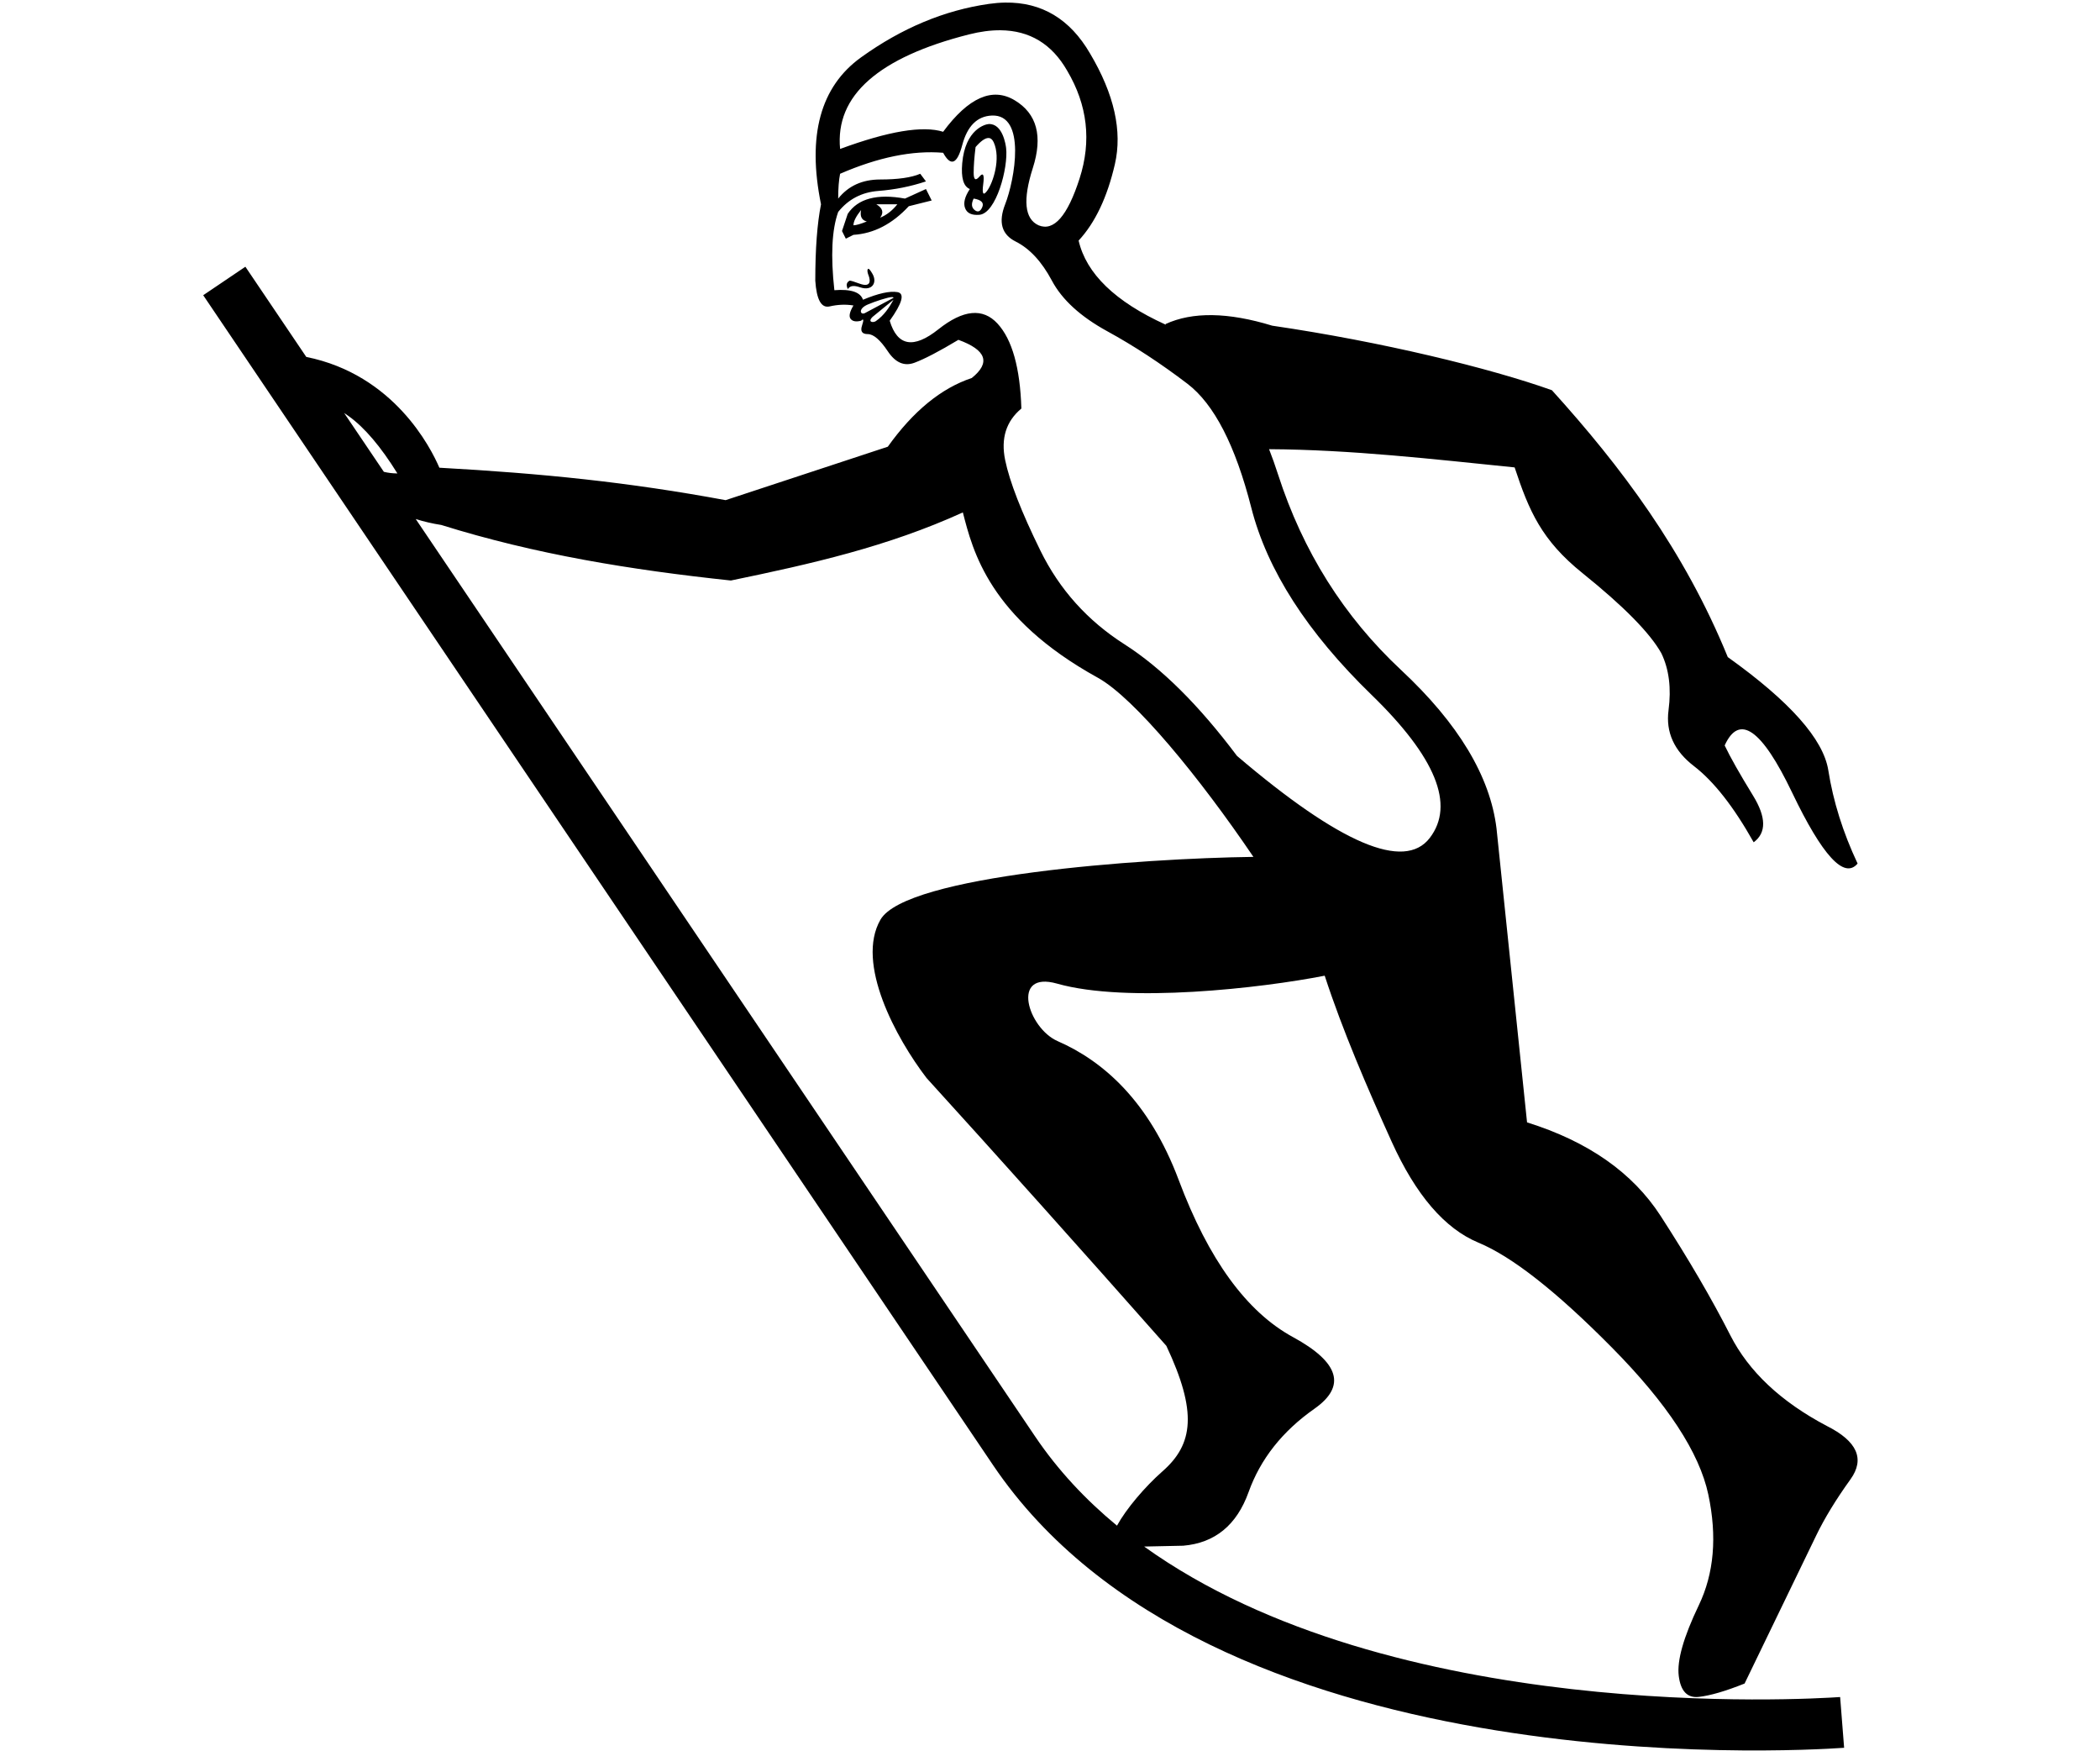
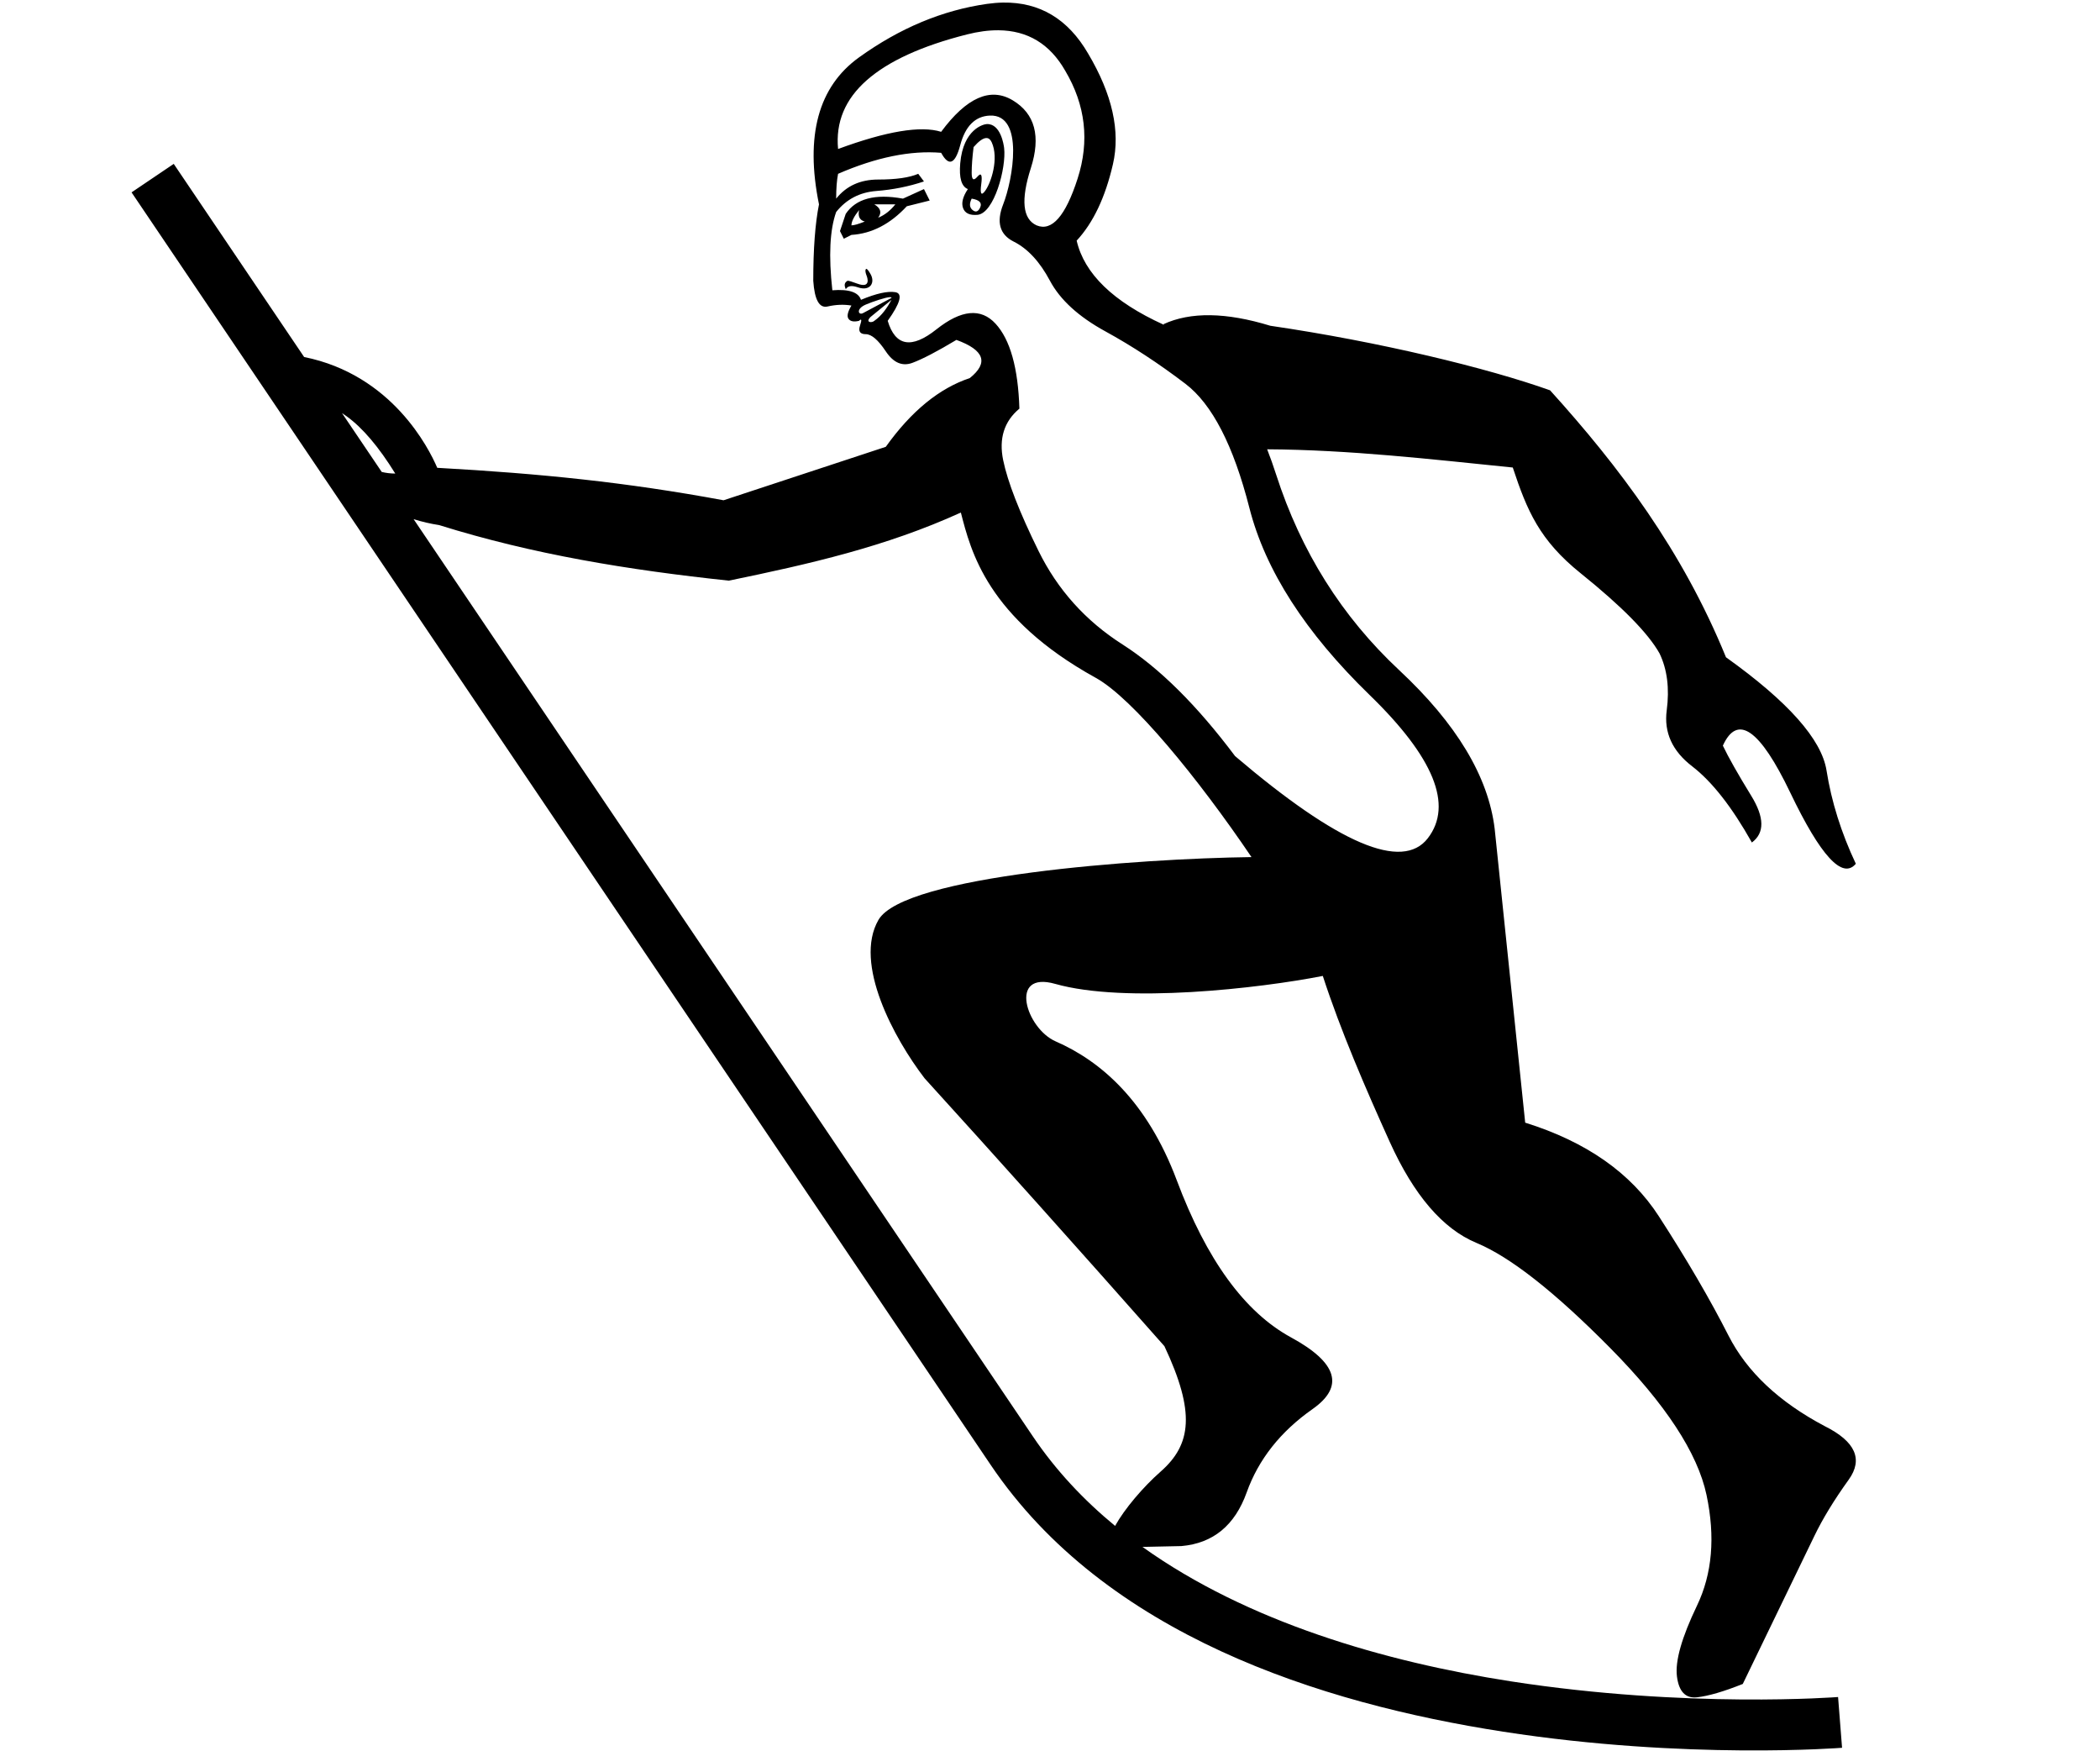
<svg xmlns="http://www.w3.org/2000/svg" width="1200" height="1000" version="1.1" id="svg1">
  <defs id="defs1" />
-   <path id="path7" style="fill:#000000;stroke:none;stroke-width:1" d="m 574.356,1.476 c -2.987,0.045 -6.071,0.295 -9.251,0.75 -25.443,3.635 -49.795,13.811 -73.057,30.53 -23.262,16.719 -30.894,44.707 -22.898,83.962 -2.181,10.904 -3.272,25.442 -3.272,43.616 0.727,10.904 3.453,15.81 8.178,14.72 4.725,-1.09 9.269,-1.27 13.631,-0.543 -2.181,3.635 -2.726,6.179 -1.636,7.633 1.09,1.454 3.089,1.818 5.997,1.091 1.454,-1.454 1.636,-0.547 0.545,2.725 -1.09,3.271 6.8e-4,4.908 3.272,4.908 3.271,0 7.088,3.271 11.45,9.814 4.362,6.542 9.45,8.723 15.265,6.542 5.815,-2.181 14.175,-6.543 25.079,-13.086 15.993,5.815 18.537,13.086 7.633,21.809 -17.446,5.816 -33.438,18.899 -47.977,39.253 l -92.685,30.532 c -55.535,-10.291 -104.426,-15.247 -163.561,-18.537 -4.834,-11.28 -25.926,-53.18 -76.047,-63.285 h -0.002 l -34.798,-51.531 -24.102,16.278 451.323,668.32 c 123.136,182.34 455.564,163.652 486.341,161.508 l -2.278,-28.995 c -19.709,1.355 -256.453,15.288 -397.717,-85.973 l 22.379,-0.479 c 18.12,-1.57 30.56,-11.791 37.324,-30.663 6.764,-18.871 19.308,-34.737 37.631,-47.596 18.323,-12.859 14.231,-26.496 -12.273,-40.91 -26.504,-14.414 -48.27,-44.33 -65.3,-89.748 -17.03,-45.418 -43.572,-68.164 -69.198,-79.344 -16.879,-7.364 -27.189,-40.47 -0.269,-32.84 40.045,11.349 116.621,2.572 152.891,-4.537 10.177,31.258 24.396,64.174 38.208,94.705 13.812,30.531 30.349,49.796 49.612,57.792 19.264,7.996 44.707,27.986 76.329,59.972 31.622,31.985 49.975,59.973 55.064,83.962 5.089,23.989 3.272,45.07 -5.451,63.243 -8.723,18.173 -12.54,31.621 -11.45,40.344 1.09,8.723 4.907,12.722 11.45,11.995 6.542,-0.727 15.265,-3.271 26.17,-7.633 22.535,-46.524 36.164,-74.693 40.889,-84.507 4.725,-9.814 11.268,-20.535 19.628,-32.166 8.36,-11.631 3.817,-21.809 -13.629,-30.532 -26.17,-13.812 -44.525,-31.076 -55.066,-51.794 -10.541,-20.718 -23.808,-43.436 -39.801,-68.151 -15.993,-24.716 -41.434,-42.526 -76.327,-53.43 L 855.152,473.279 c -3.635,-29.804 -21.808,-59.972 -54.52,-90.504 -32.712,-30.531 -56.155,-67.786 -70.331,-111.765 -1.611,-4.998 -3.315,-9.797 -5.114,-14.396 46.899,0.264 93.698,5.683 140.315,10.406 8.196,24.764 15.312,41.55 38.827,60.437 23.503,18.898 38.507,34.141 45.013,45.731 4.39,9.113 5.759,19.961 4.107,32.543 -1.662,12.591 3.187,23.241 14.547,31.952 11.343,8.727 22.711,23.229 34.103,43.506 7.35,-5.45 7.22,-14.356 -0.39,-26.717 -7.597,-12.371 -12.992,-21.907 -16.187,-28.61 8.326,-18.311 21.161,-9.364 38.505,26.844 17.345,36.208 29.829,49.749 37.455,40.626 -8.353,-17.734 -13.93,-35.486 -16.734,-53.259 -2.8,-17.778 -21.949,-39.341 -57.448,-64.688 -24.922,-61.047 -61.069,-108.889 -100.488,-152.454 -35.27,-12.622 -97.503,-27.765 -159.827,-36.877 -25.25,-7.723 -45.589,-8.025 -61.019,-0.905 l 0.269,0.386 c -0.089,-0.041 -0.179,-0.082 -0.269,-0.123 -28.714,-13.085 -45.251,-29.076 -49.612,-47.977 9.45,-10.177 16.355,-24.716 20.716,-43.616 C 641.432,74.92 636.708,53.839 622.896,30.577 611.447,10.859 595.266,1.158 574.356,1.476 Z m -2.674,15.81 c 16.697,0.136 29.405,7.836 38.129,23.102 11.631,19.627 13.993,40.165 7.087,61.609 -6.906,21.445 -14.72,30.349 -23.443,26.715 -7.996,-3.635 -9.087,-14.54 -3.272,-32.713 5.815,-18.173 2.364,-31.075 -10.357,-38.708 -12.721,-7.633 -26.352,-1.636 -40.891,17.992 -11.631,-3.635 -31.257,-0.365 -58.881,9.812 -1.454,-15.266 3.998,-28.349 16.356,-39.253 12.358,-10.904 31.441,-19.627 57.247,-26.17 6.452,-1.636 12.46,-2.431 18.026,-2.386 z m -4.942,48.728 c 19.901,-0.865 13.09,36.812 7.633,50.703 -3.998,10.177 -1.998,17.265 5.998,21.264 7.996,3.998 14.901,11.448 20.716,22.352 5.815,10.904 16.357,20.536 31.623,28.896 15.266,8.36 30.531,18.356 45.797,29.987 15.266,11.631 27.442,35.256 36.529,70.876 9.087,35.62 31.985,71.24 68.695,106.859 36.71,35.62 47.795,62.88 33.257,81.78 -14.539,18.9 -51.249,3.271 -110.131,-46.888 -21.808,-29.077 -43.251,-50.34 -64.332,-63.789 -21.081,-13.448 -37.074,-31.258 -47.978,-53.43 -10.904,-22.172 -17.629,-39.436 -20.173,-51.794 -2.544,-12.358 0.545,-22.172 9.268,-29.441 -0.727,-23.262 -5.269,-39.437 -13.629,-48.524 -8.36,-9.087 -19.629,-7.996 -33.804,3.272 -14.175,11.268 -23.442,9.633 -27.804,-4.906 7.269,-10.177 8.722,-15.631 4.361,-16.358 -4.362,-0.727 -10.904,0.728 -19.628,4.363 -1.454,-4.362 -6.906,-6.18 -16.356,-5.453 -2.181,-19.627 -1.453,-34.529 2.181,-44.706 5.815,-7.269 13.447,-11.266 22.898,-11.993 9.45,-0.727 18.537,-2.545 27.26,-5.453 l -3.27,-4.361 c -5.089,2.181 -12.722,3.272 -22.9,3.272 -10.177,0 -18.173,3.633 -23.988,10.903 0,-5.815 0.364,-10.54 1.091,-14.174 21.808,-9.45 41.435,-13.449 58.881,-11.995 4.362,7.996 7.997,6.543 10.904,-4.361 2.908,-10.904 8.541,-16.538 16.901,-16.901 z m -1.729,4.847 c -1.825,0.068 -13.47,2.837 -15.172,22.413 -0.727,8.36 0.726,13.266 4.361,14.72 h 0.002 c -2.908,4.362 -3.817,7.997 -2.727,10.904 1.09,2.908 3.816,4.179 8.178,3.815 9.569,-0.798 16.588,-26.915 15.265,-38.163 -0.204,-1.734 -1.929,-13.985 -9.907,-13.69 z m -0.204,7.975 c 1.278,0.005 2.286,0.818 3.024,2.443 4.188,9.215 -0.331,23.16 -3.815,27.805 -2.181,2.908 -2.908,1.635 -2.181,-3.817 0.727,-5.452 -6.8e-4,-6.905 -2.181,-4.361 -2.181,2.544 -3.272,1.817 -3.272,-2.181 0,-3.998 0.364,-8.904 1.091,-14.72 3.021,-3.453 5.467,-5.176 7.335,-5.169 z m -35.686,29.157 -11.993,5.451 c -15.993,-2.908 -26.898,-5e-5 -32.713,8.723 l -3.27,9.814 2.179,4.363 4.363,-2.181 c 11.631,-0.727 22.171,-6.179 31.621,-16.356 l 13.086,-3.272 z m 27.26,5.451 c 4.361,0.727 5.996,2.364 4.906,4.908 -1.09,2.544 -2.543,3.09 -4.361,1.636 -1.817,-1.454 -1.999,-3.636 -0.545,-6.544 z m -55.611,3.272 h 11.995 c -2.908,3.635 -6.179,6.179 -9.814,7.633 2.181,-2.908 1.453,-5.452 -2.181,-7.633 z m -8.723,3.272 c -0.727,3.635 0.364,5.815 3.272,6.542 -3.635,1.454 -6.179,2.181 -7.633,2.181 0,-2.181 1.453,-5.088 4.361,-8.723 z m 4.126,33.56 c -0.188,0.022 -1.136,0.625 0.237,4.058 0.118,0.296 2.929,7.505 -5.451,4.363 -2.908,-1.09 -4.726,-1.636 -5.453,-1.636 -1.981,1.081 -2.006,2.674 -1.051,4.809 1.454,-2.181 3.778,-2.083 7.049,-0.992 6.976,2.325 9.875,-2.753 7.087,-7.633 -1.136,-1.988 -1.94,-2.978 -2.41,-2.969 -0.003,6e-5 -0.005,-3.5e-4 -0.008,0 z m 13.644,16.164 c 0.511,0.017 0.767,0.161 0.767,0.434 l -16.356,8.723 c -2.593,1.296 -4.108,-2.444 1.636,-4.906 3.841,-1.646 11.772,-4.324 13.953,-4.251 z m 0.767,1.524 c -2.5,4.543 -5.508,8.992 -9.814,11.995 -1.312,1.312 -5.401,1.04 -2.179,-2.181 z m -313.938,64.692 c 0.891,0.594 1.767,1.201 2.628,1.822 9.087,6.542 18.355,17.448 27.805,32.713 -2.638,0 -5.215,-0.306 -7.731,-0.916 h -0.002 z m 353.555,56.808 c 5.659,21.958 15.051,60.191 77.056,94.4 21.081,11.631 58.444,57.315 88.976,102.385 -64.653,0.828 -198.524,10.612 -213.103,35.864 -14.367,24.884 8.936,67.775 26.351,90.483 40.647,44.684 86.316,95.685 137.011,153.001 17.765,37.743 15.451,56.152 -2.128,71.597 -10.058,8.838 -20.773,21.446 -26.088,31.121 -17.887,-14.762 -33.725,-31.632 -46.731,-50.891 L 237.556,296.51 c 4.732,1.494 9.599,2.625 14.602,3.395 53.604,16.757 108.127,25.638 165.485,31.733 46.091,-9.515 89.628,-19.355 132.557,-38.899 z" />
+   <path id="path7" style="fill:#000000;stroke:none;stroke-width:1" d="m 573.226,1.476 c -2.988,0.045 -6.073,0.296 -9.254,0.75 C 538.523,5.862 514.164,16.04 490.897,32.764 467.629,49.487 459.995,77.482 467.994,116.746 c -2.181,10.907 -3.273,25.449 -3.273,43.626 0.727,10.907 3.454,15.814 8.18,14.723 4.726,-1.091 9.272,-1.271 13.634,-0.544 -2.181,3.636 -2.727,6.18 -1.636,7.634 1.091,1.454 3.09,1.818 5.998,1.091 1.454,-1.454 1.636,-0.547 0.545,2.725 -1.091,3.272 6.8e-4,4.909 3.273,4.909 3.272,0 7.09,3.272 11.453,9.816 4.363,6.544 9.452,8.725 15.269,6.543 5.817,-2.181 14.178,-6.545 25.085,-13.089 15.996,5.817 18.541,13.089 7.634,21.814 -17.451,5.817 -33.446,18.904 -47.988,39.263 l -92.707,30.539 c -55.548,-10.293 -104.451,-15.251 -163.601,-18.541 -4.836,-11.283 -25.932,-53.193 -76.066,-63.3 h -0.002 L 99.282,93.619 75.174,109.899 566.148,836.936 c 65.445,96.912 187.969,136.089 292.722,152.337 104.754,16.249 193.737,9.21 193.737,9.21 l -2.278,-29.002 c 0,0 -85.963,6.716 -186.998,-8.956 -71.851,-11.145 -150.315,-33.794 -210.483,-76.798 l 22.214,-0.475 c 18.124,-1.571 30.568,-11.794 37.333,-30.67 6.765,-18.876 19.313,-34.745 37.64,-47.607 18.327,-12.862 14.234,-26.503 -12.276,-40.92 -26.511,-14.417 -48.282,-44.34 -65.316,-89.77 -17.034,-45.429 -43.583,-68.18 -69.215,-79.363 -16.883,-7.366 -27.196,-40.48 -0.269,-32.848 40.055,11.352 116.649,2.573 152.928,-4.538 10.18,31.266 24.402,64.19 38.217,94.728 13.815,30.539 30.356,49.808 49.624,57.806 19.268,7.998 44.718,27.993 76.348,59.986 31.629,31.993 49.987,59.987 55.077,83.982 5.09,23.995 3.273,45.081 -5.453,63.259 -8.725,18.178 -12.543,31.628 -11.453,40.354 1.091,8.725 4.909,12.725 11.453,11.998 6.544,-0.727 15.269,-3.272 26.176,-7.634 22.54,-46.535 36.173,-74.712 40.899,-84.528 4.726,-9.816 11.271,-20.54 19.632,-32.174 8.362,-11.634 3.818,-21.814 -13.632,-30.539 -26.176,-13.815 -44.536,-31.084 -55.079,-51.806 -10.543,-20.723 -23.814,-43.446 -39.81,-68.168 -15.996,-24.722 -41.444,-42.536 -76.346,-53.443 L 854.09,473.394 c -3.636,-29.812 -21.814,-59.987 -54.534,-90.526 -32.72,-30.539 -56.169,-67.802 -70.348,-111.792 -1.611,-5 -3.316,-9.799 -5.115,-14.399 46.91,0.264 93.721,5.685 140.349,10.409 8.198,24.77 15.315,41.56 38.837,60.452 23.509,18.903 38.516,34.15 45.024,45.742 4.391,9.115 5.76,19.966 4.108,32.551 -1.663,12.594 3.187,23.247 14.551,31.96 11.346,8.729 22.717,23.234 34.111,43.517 7.352,-5.452 7.221,-14.36 -0.39,-26.723 -7.599,-12.374 -12.995,-21.912 -16.191,-28.617 8.328,-18.315 21.166,-9.366 38.515,26.85 17.349,36.217 29.836,49.761 37.464,40.636 -8.355,-17.738 -13.933,-35.495 -16.738,-53.272 -2.8,-17.782 -21.954,-39.351 -57.462,-64.704 -24.928,-61.062 -61.084,-108.916 -100.512,-152.491 -35.278,-12.625 -97.527,-27.771 -159.866,-36.886 -25.256,-7.725 -45.6,-8.027 -61.033,-0.905 l 0.269,0.386 c -0.089,-0.041 -0.179,-0.082 -0.269,-0.123 -28.721,-13.088 -45.262,-29.083 -49.624,-47.988 9.452,-10.18 16.359,-24.722 20.721,-43.626 4.363,-18.905 -0.363,-39.991 -14.178,-63.259 C 610.326,10.861 594.142,1.158 573.226,1.476 Z M 570.551,17.291 c 16.701,0.136 29.413,7.838 38.138,23.108 11.634,19.632 13.997,40.175 7.089,61.624 -6.908,21.45 -14.723,30.357 -23.449,26.721 -7.998,-3.636 -9.09,-14.543 -3.273,-32.721 5.817,-18.178 2.365,-31.083 -10.36,-38.717 -12.724,-7.635 -26.359,-1.636 -40.901,17.996 -11.634,-3.636 -31.265,-0.365 -58.895,9.814 C 477.447,69.846 482.9,56.759 495.26,45.853 507.621,34.946 526.709,26.221 552.521,19.677 c 6.453,-1.636 12.463,-2.432 18.03,-2.386 z m -4.943,48.74 c 19.906,-0.866 13.093,36.821 7.634,50.715 -3.999,10.18 -1.998,17.27 6,21.269 7.998,3.999 14.904,11.451 20.721,22.358 5.817,10.907 16.361,20.541 31.63,28.903 15.269,8.362 30.539,18.36 45.808,29.994 15.269,11.634 27.449,35.265 36.538,70.893 9.089,35.628 31.992,71.257 68.711,106.885 36.719,35.628 47.807,62.895 33.265,81.8 -14.542,18.905 -51.262,3.272 -110.158,-46.899 -21.813,-29.084 -43.262,-50.353 -64.348,-63.804 -21.086,-13.452 -37.083,-31.266 -47.99,-53.443 -10.907,-22.177 -17.633,-39.445 -20.178,-51.806 -2.545,-12.361 0.545,-22.177 9.271,-29.449 -0.727,-23.268 -5.271,-39.447 -13.632,-48.535 -8.362,-9.089 -19.633,-7.998 -33.812,3.273 -14.179,11.27 -23.448,9.635 -27.81,-4.907 7.271,-10.18 8.724,-15.634 4.362,-16.362 -4.363,-0.727 -10.907,0.728 -19.632,4.364 -1.454,-4.363 -6.907,-6.182 -16.36,-5.455 -2.181,-19.632 -1.454,-34.538 2.182,-44.717 5.817,-7.271 13.451,-11.269 22.903,-11.996 9.452,-0.727 18.541,-2.546 27.267,-5.454 l -3.271,-4.362 c -5.09,2.181 -12.725,3.273 -22.905,3.273 -10.18,0 -18.177,3.634 -23.994,10.905 0,-5.817 0.364,-10.542 1.091,-14.178 21.813,-9.452 41.445,-13.452 58.895,-11.998 4.363,7.998 7.999,6.545 10.907,-4.362 2.908,-10.907 8.543,-16.542 16.905,-16.905 z m -1.729,4.848 c -1.825,0.068 -13.473,2.838 -15.176,22.418 -0.727,8.362 0.726,13.269 4.362,14.723 h 0.002 c -2.908,4.363 -3.818,7.999 -2.727,10.907 1.091,2.908 3.817,4.18 8.18,3.816 9.572,-0.798 16.592,-26.922 15.269,-38.172 -0.204,-1.735 -1.929,-13.989 -9.909,-13.693 z m -0.205,7.977 c 1.278,0.005 2.286,0.819 3.025,2.443 4.189,9.217 -0.331,23.165 -3.816,27.812 -2.181,2.908 -2.909,1.635 -2.182,-3.818 0.727,-5.453 -6.8e-4,-6.907 -2.182,-4.362 -2.181,2.545 -3.273,1.817 -3.273,-2.182 0,-3.999 0.364,-8.906 1.091,-14.723 3.022,-3.454 5.469,-5.177 7.337,-5.17 z m -35.695,29.164 -11.996,5.453 c -15.996,-2.908 -26.904,-5e-5 -32.721,8.725 l -3.271,9.816 2.18,4.364 4.364,-2.182 c 11.634,-0.727 22.176,-6.18 31.628,-16.36 l 13.089,-3.273 z m 27.267,5.453 c 4.362,0.727 5.998,2.364 4.907,4.909 -1.091,2.545 -2.544,3.091 -4.362,1.636 -1.818,-1.454 -2,-3.637 -0.545,-6.545 z m -55.624,3.273 h 11.998 c -2.908,3.636 -6.181,6.18 -9.816,7.634 2.181,-2.908 1.454,-5.453 -2.182,-7.634 z m -8.725,3.273 c -0.727,3.636 0.364,5.816 3.273,6.543 -3.636,1.454 -6.18,2.182 -7.634,2.182 0,-2.181 1.453,-5.09 4.362,-8.725 z m 4.127,33.568 c -0.188,0.022 -1.137,0.625 0.237,4.059 0.118,0.296 2.93,7.507 -5.453,4.364 -2.908,-1.091 -4.727,-1.636 -5.454,-1.636 -1.982,1.082 -2.007,2.675 -1.051,4.811 1.454,-2.181 3.779,-2.083 7.051,-0.992 6.978,2.326 9.878,-2.754 7.089,-7.634 -1.136,-1.988 -1.941,-2.979 -2.411,-2.97 -0.003,5e-5 -0.005,-3.5e-4 -0.008,0 z m 13.648,16.168 c 0.511,0.017 0.767,0.161 0.767,0.434 l -16.36,8.725 c -2.593,1.297 -4.109,-2.445 1.636,-4.907 3.842,-1.646 11.775,-4.325 13.956,-4.252 z m 0.767,1.525 c -2.501,4.545 -5.51,8.994 -9.816,11.998 -1.312,1.312 -5.402,1.04 -2.18,-2.182 z M 195.424,235.987 c 0.891,0.594 1.767,1.202 2.629,1.822 9.089,6.544 18.36,17.452 27.812,32.721 -2.638,0 -5.217,-0.306 -7.733,-0.917 h -0.002 z m 353.64,56.821 c 5.661,21.964 15.055,60.205 77.075,94.423 21.086,11.634 58.459,57.329 88.997,102.41 -64.669,0.828 -198.572,10.615 -213.155,35.873 -14.37,24.89 8.938,67.792 26.358,90.505 40.657,44.695 86.337,95.708 137.044,153.038 17.769,37.752 15.455,56.165 -2.129,71.615 -10.035,8.817 -20.722,21.387 -26.053,31.055 -17.975,-14.805 -33.888,-31.735 -46.946,-51.071 L 236.345,296.581 c 4.733,1.495 9.601,2.626 14.606,3.396 53.617,16.761 108.153,25.644 165.525,31.74 46.102,-9.517 89.65,-19.359 132.59,-38.909 z" />
</svg>
